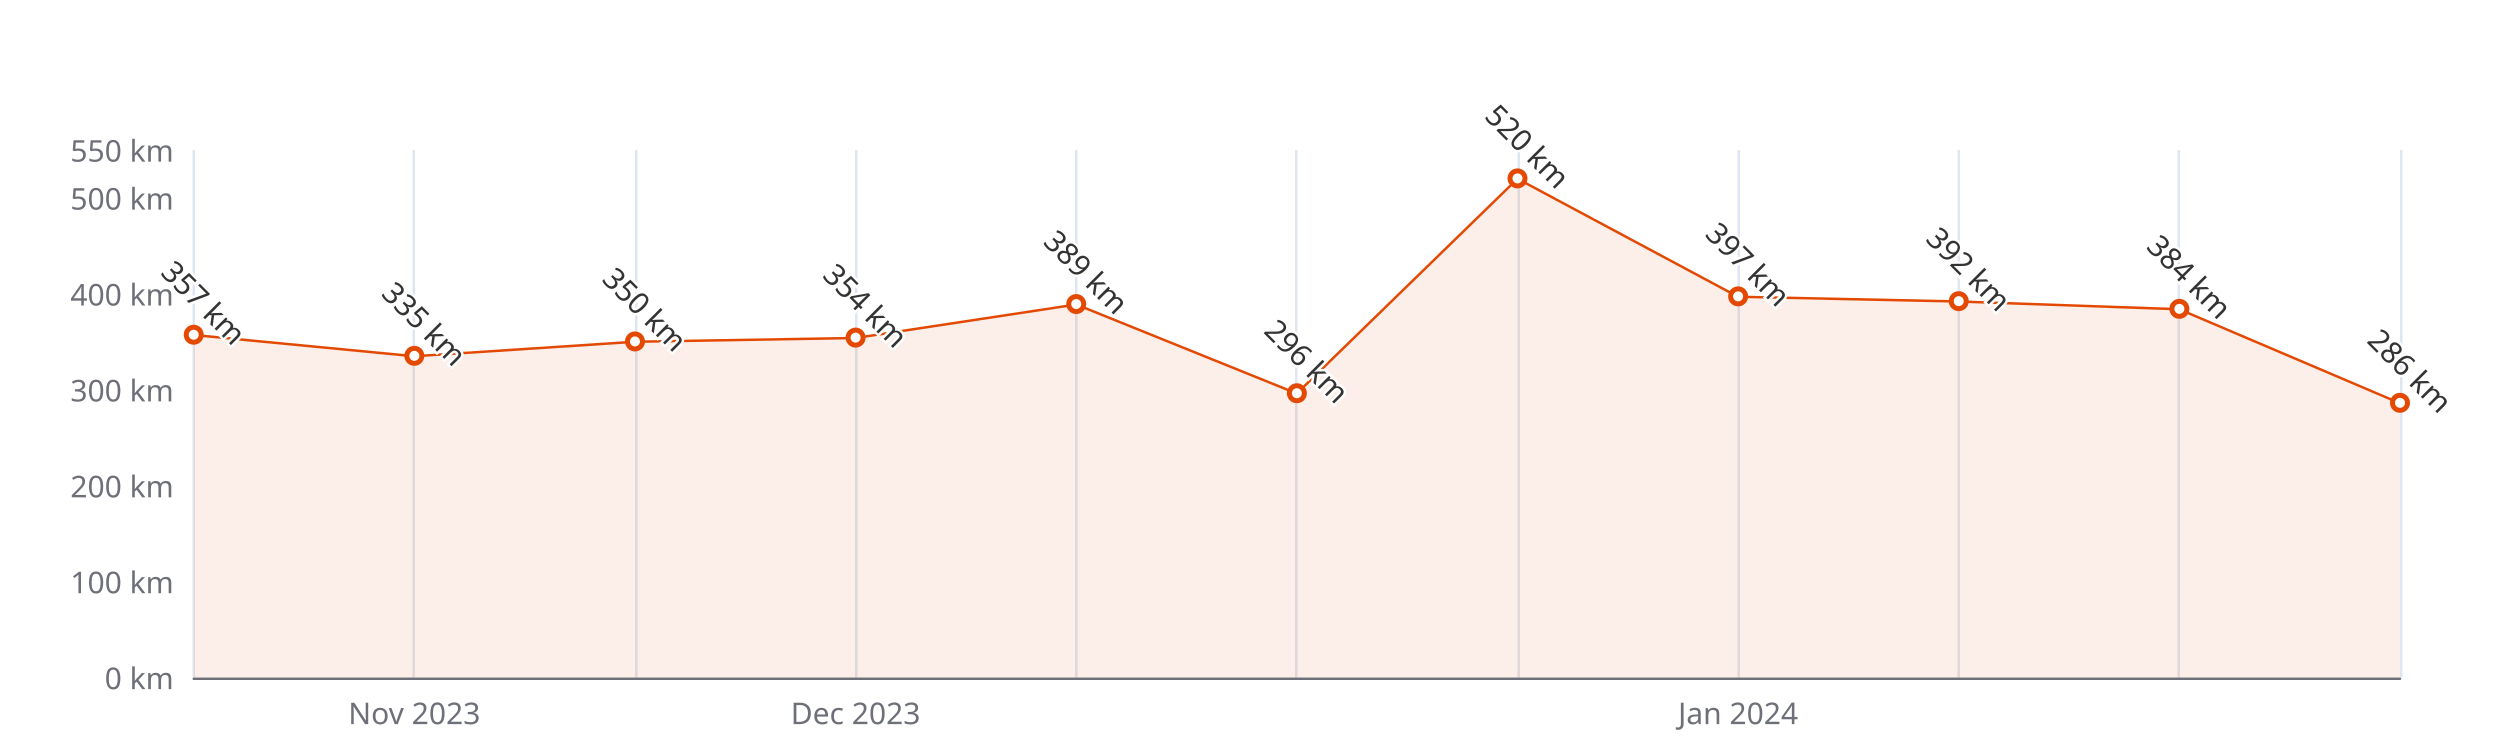
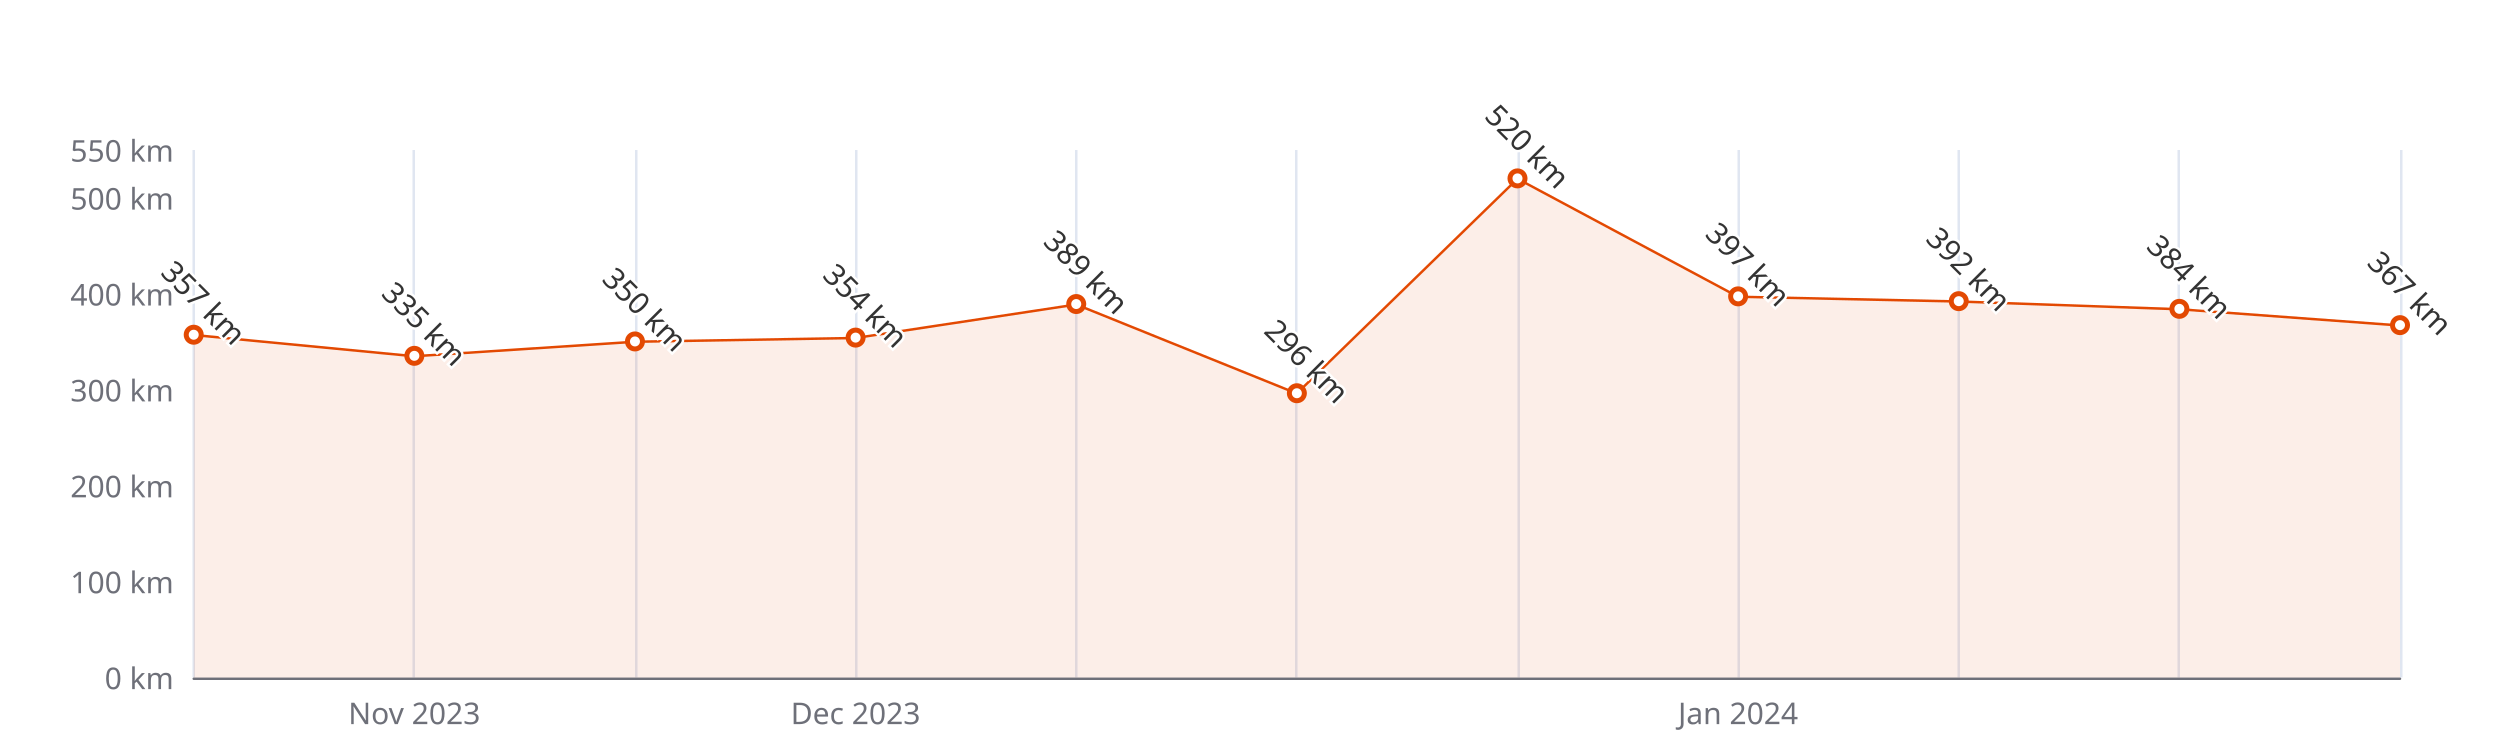
<svg xmlns="http://www.w3.org/2000/svg" width="1000" height="300" version="1.1" baseProfile="full" viewBox="0 0 1000 300">
  <rect width="1000" height="300" x="0" y="0" id="0" fill="#ffffff" />
  <path d="M77.5 60L77.5 271" fill="none" stroke="#E0E6F1" />
  <path d="M165.5 60L165.5 271" fill="none" stroke="#E0E6F1" />
  <path d="M254.5 60L254.5 271" fill="none" stroke="#E0E6F1" />
  <path d="M342.5 60L342.5 271" fill="none" stroke="#E0E6F1" />
  <path d="M430.5 60L430.5 271" fill="none" stroke="#E0E6F1" />
  <path d="M518.5 60L518.5 271" fill="none" stroke="#E0E6F1" />
  <path d="M607.5 60L607.5 271" fill="none" stroke="#E0E6F1" />
  <path d="M695.5 60L695.5 271" fill="none" stroke="#E0E6F1" />
  <path d="M783.5 60L783.5 271" fill="none" stroke="#E0E6F1" />
  <path d="M871.5 60L871.5 271" fill="none" stroke="#E0E6F1" />
  <path d="M960.5 60L960.5 271" fill="none" stroke="#E0E6F1" />
  <path d="M77.5 271.5L960 271.5" fill="none" stroke="#6E7079" stroke-linecap="round" />
  <text dominant-baseline="central" text-anchor="end" style="font-size:12px;font-family:sans-serif;" xml:space="preserve" transform="translate(69.48 271)" fill="#6E7079">0 km</text>
  <text dominant-baseline="central" text-anchor="end" style="font-size:12px;font-family:sans-serif;" xml:space="preserve" transform="translate(69.48 232.6364)" fill="#6E7079">100 km</text>
  <text dominant-baseline="central" text-anchor="end" style="font-size:12px;font-family:sans-serif;" xml:space="preserve" transform="translate(69.48 194.2727)" fill="#6E7079">200 km</text>
  <text dominant-baseline="central" text-anchor="end" style="font-size:12px;font-family:sans-serif;" xml:space="preserve" transform="translate(69.48 155.9091)" fill="#6E7079">300 km</text>
  <text dominant-baseline="central" text-anchor="end" style="font-size:12px;font-family:sans-serif;" xml:space="preserve" transform="translate(69.48 117.5455)" fill="#6E7079">400 km</text>
  <text dominant-baseline="central" text-anchor="end" style="font-size:12px;font-family:sans-serif;" xml:space="preserve" transform="translate(69.48 79.1818)" fill="#6E7079">500 km</text>
  <text dominant-baseline="central" text-anchor="end" style="font-size:12px;font-family:sans-serif;" xml:space="preserve" transform="translate(69.48 60)" fill="#6E7079">550 km</text>
  <text dominant-baseline="central" text-anchor="middle" style="font-size:12px;font-family:sans-serif;" xml:space="preserve" y="6" transform="translate(165.732 279)" fill="#6E7079">Nov 2023</text>
  <text dominant-baseline="central" text-anchor="middle" style="font-size:12px;font-family:sans-serif;" xml:space="preserve" y="6" transform="translate(342.236 279)" fill="#6E7079">Dec 2023</text>
  <text dominant-baseline="central" text-anchor="middle" style="font-size:12px;font-family:sans-serif;" xml:space="preserve" y="6" transform="translate(695.244 279)" fill="#6E7079">Jan 2024</text>
  <g clip-path="url(#zr5-c0)">
-     <path d="M77.5 134L165.7 142.5L254 136.7L342.2 135.2L430.5 121.8L518.7 157.4L607 71.5L695.2 118.7L783.5 120.6L871.7 123.7L960 161.3L960 271L871.7 271L783.5 271L695.2 271L607 271L518.7 271L430.5 271L342.2 271L254 271L165.7 271L77.5 271Z" fill="rgb(227,73,2)" fill-opacity="0.09" />
-     <path d="M77.5 134L165.7 142.5L254 136.7L342.2 135.2L430.5 121.8L518.7 157.4L607 71.5L695.2 118.7L783.5 120.6L871.7 123.7L960 161.3" fill="none" stroke="#E34902" stroke-linejoin="bevel" />
+     <path d="M77.5 134L165.7 142.5L254 136.7L342.2 135.2L430.5 121.8L518.7 157.4L607 71.5L695.2 118.7L783.5 120.6L871.7 123.7L960 130.2L960 271L871.7 271L783.5 271L695.2 271L607 271L518.7 271L430.5 271L342.2 271L254 271L165.7 271L77.5 271Z" fill="rgb(227,73,2)" fill-opacity="0.09" />
+     <path d="M77.5 134L165.7 142.5L254 136.7L342.2 135.2L430.5 121.8L518.7 157.4L607 71.5L695.2 118.7L783.5 120.6L871.7 123.7L960 130.2" fill="none" stroke="#E34902" stroke-linejoin="bevel" />
  </g>
  <path d="M1 0A1 1 0 1 1 1 -0.1A1 1 0 0 1 1 0" transform="matrix(3,0,0,3,77.48,134.0418)" fill="#fff" stroke="#E34902" stroke-width="0.667" />
  <path d="M1 0A1 1 0 1 1 1 -0.1A1 1 0 0 1 1 0" transform="matrix(3,0,0,3,165.732,142.4818)" fill="#fff" stroke="#E34902" stroke-width="0.667" />
  <path d="M1 0A1 1 0 1 1 1 -0.1A1 1 0 0 1 1 0" transform="matrix(3,0,0,3,253.984,136.7273)" fill="#fff" stroke="#E34902" stroke-width="0.667" />
  <path d="M1 0A1 1 0 1 1 1 -0.1A1 1 0 0 1 1 0" transform="matrix(3,0,0,3,342.236,135.1927)" fill="#fff" stroke="#E34902" stroke-width="0.667" />
  <path d="M1 0A1 1 0 1 1 1 -0.1A1 1 0 0 1 1 0" transform="matrix(3,0,0,3,430.488,121.7655)" fill="#fff" stroke="#E34902" stroke-width="0.667" />
  <path d="M1 0A1 1 0 1 1 1 -0.1A1 1 0 0 1 1 0" transform="matrix(3,0,0,3,518.74,157.4436)" fill="#fff" stroke="#E34902" stroke-width="0.667" />
  <path d="M1 0A1 1 0 1 1 1 -0.1A1 1 0 0 1 1 0" transform="matrix(3,0,0,3,606.992,71.5091)" fill="#fff" stroke="#E34902" stroke-width="0.667" />
  <path d="M1 0A1 1 0 1 1 1 -0.1A1 1 0 0 1 1 0" transform="matrix(3,0,0,3,695.244,118.6964)" fill="#fff" stroke="#E34902" stroke-width="0.667" />
  <path d="M1 0A1 1 0 1 1 1 -0.1A1 1 0 0 1 1 0" transform="matrix(3,0,0,3,783.496,120.6145)" fill="#fff" stroke="#E34902" stroke-width="0.667" />
  <path d="M1 0A1 1 0 1 1 1 -0.1A1 1 0 0 1 1 0" transform="matrix(3,0,0,3,871.748,123.6836)" fill="#fff" stroke="#E34902" stroke-width="0.667" />
-   <path d="M1 0A1 1 0 1 1 1 -0.1A1 1 0 0 1 1 0" transform="matrix(3,0,0,3,960,161.28)" fill="#fff" stroke="#E34902" stroke-width="0.667" />
+   <path d="M1 0A1 1 0 1 1 1 -0.1A1 1 0 0 1 1 0" transform="matrix(3,0,0,3,960,130.2055)" fill="#fff" stroke="#E34902" stroke-width="0.667" />
  <text dominant-baseline="central" text-anchor="middle" style="font-size:12px;font-family:sans-serif;" xml:space="preserve" y="-6" transform="matrix(0.707,0.707,-0.707,0.707,77.48,125.0418)" fill="#333" stroke="rgb(255,255,255)" stroke-width="2" paint-order="stroke" stroke-miterlimit="2">357 km</text>
  <text dominant-baseline="central" text-anchor="middle" style="font-size:12px;font-family:sans-serif;" xml:space="preserve" y="-6" transform="matrix(0.707,0.707,-0.707,0.707,165.732,133.4818)" fill="#333" stroke="rgb(255,255,255)" stroke-width="2" paint-order="stroke" stroke-miterlimit="2">335 km</text>
  <text dominant-baseline="central" text-anchor="middle" style="font-size:12px;font-family:sans-serif;" xml:space="preserve" y="-6" transform="matrix(0.707,0.707,-0.707,0.707,253.984,127.7273)" fill="#333" stroke="rgb(255,255,255)" stroke-width="2" paint-order="stroke" stroke-miterlimit="2">350 km</text>
  <text dominant-baseline="central" text-anchor="middle" style="font-size:12px;font-family:sans-serif;" xml:space="preserve" y="-6" transform="matrix(0.707,0.707,-0.707,0.707,342.236,126.1927)" fill="#333" stroke="rgb(255,255,255)" stroke-width="2" paint-order="stroke" stroke-miterlimit="2">354 km</text>
  <text dominant-baseline="central" text-anchor="middle" style="font-size:12px;font-family:sans-serif;" xml:space="preserve" y="-6" transform="matrix(0.707,0.707,-0.707,0.707,430.488,112.7655)" fill="#333" stroke="rgb(255,255,255)" stroke-width="2" paint-order="stroke" stroke-miterlimit="2">389 km</text>
  <text dominant-baseline="central" text-anchor="middle" style="font-size:12px;font-family:sans-serif;" xml:space="preserve" y="-6" transform="matrix(0.707,0.707,-0.707,0.707,518.74,148.4436)" fill="#333" stroke="rgb(255,255,255)" stroke-width="2" paint-order="stroke" stroke-miterlimit="2">296 km</text>
  <text dominant-baseline="central" text-anchor="middle" style="font-size:12px;font-family:sans-serif;" xml:space="preserve" y="-6" transform="matrix(0.707,0.707,-0.707,0.707,606.992,62.5091)" fill="#333" stroke="rgb(255,255,255)" stroke-width="2" paint-order="stroke" stroke-miterlimit="2">520 km</text>
  <text dominant-baseline="central" text-anchor="middle" style="font-size:12px;font-family:sans-serif;" xml:space="preserve" y="-6" transform="matrix(0.707,0.707,-0.707,0.707,695.244,109.6964)" fill="#333" stroke="rgb(255,255,255)" stroke-width="2" paint-order="stroke" stroke-miterlimit="2">397 km</text>
  <text dominant-baseline="central" text-anchor="middle" style="font-size:12px;font-family:sans-serif;" xml:space="preserve" y="-6" transform="matrix(0.707,0.707,-0.707,0.707,783.496,111.6145)" fill="#333" stroke="rgb(255,255,255)" stroke-width="2" paint-order="stroke" stroke-miterlimit="2">392 km</text>
  <text dominant-baseline="central" text-anchor="middle" style="font-size:12px;font-family:sans-serif;" xml:space="preserve" y="-6" transform="matrix(0.707,0.707,-0.707,0.707,871.748,114.6836)" fill="#333" stroke="rgb(255,255,255)" stroke-width="2" paint-order="stroke" stroke-miterlimit="2">384 km</text>
-   <text dominant-baseline="central" text-anchor="middle" style="font-size:12px;font-family:sans-serif;" xml:space="preserve" y="-6" transform="matrix(0.707,0.707,-0.707,0.707,960,152.28)" fill="#333" stroke="rgb(255,255,255)" stroke-width="2" paint-order="stroke" stroke-miterlimit="2">286 km</text>
+   <text dominant-baseline="central" text-anchor="middle" style="font-size:12px;font-family:sans-serif;" xml:space="preserve" y="-6" transform="matrix(0.707,0.707,-0.707,0.707,960,121.2055)" fill="#333" stroke="rgb(255,255,255)" stroke-width="2" paint-order="stroke" stroke-miterlimit="2">367 km</text>
  <defs>
    <clipPath id="zr5-c0">
      <path d="M76 59.5l884 0l0 212l-884 0Z" fill="#000" />
    </clipPath>
  </defs>
</svg>
